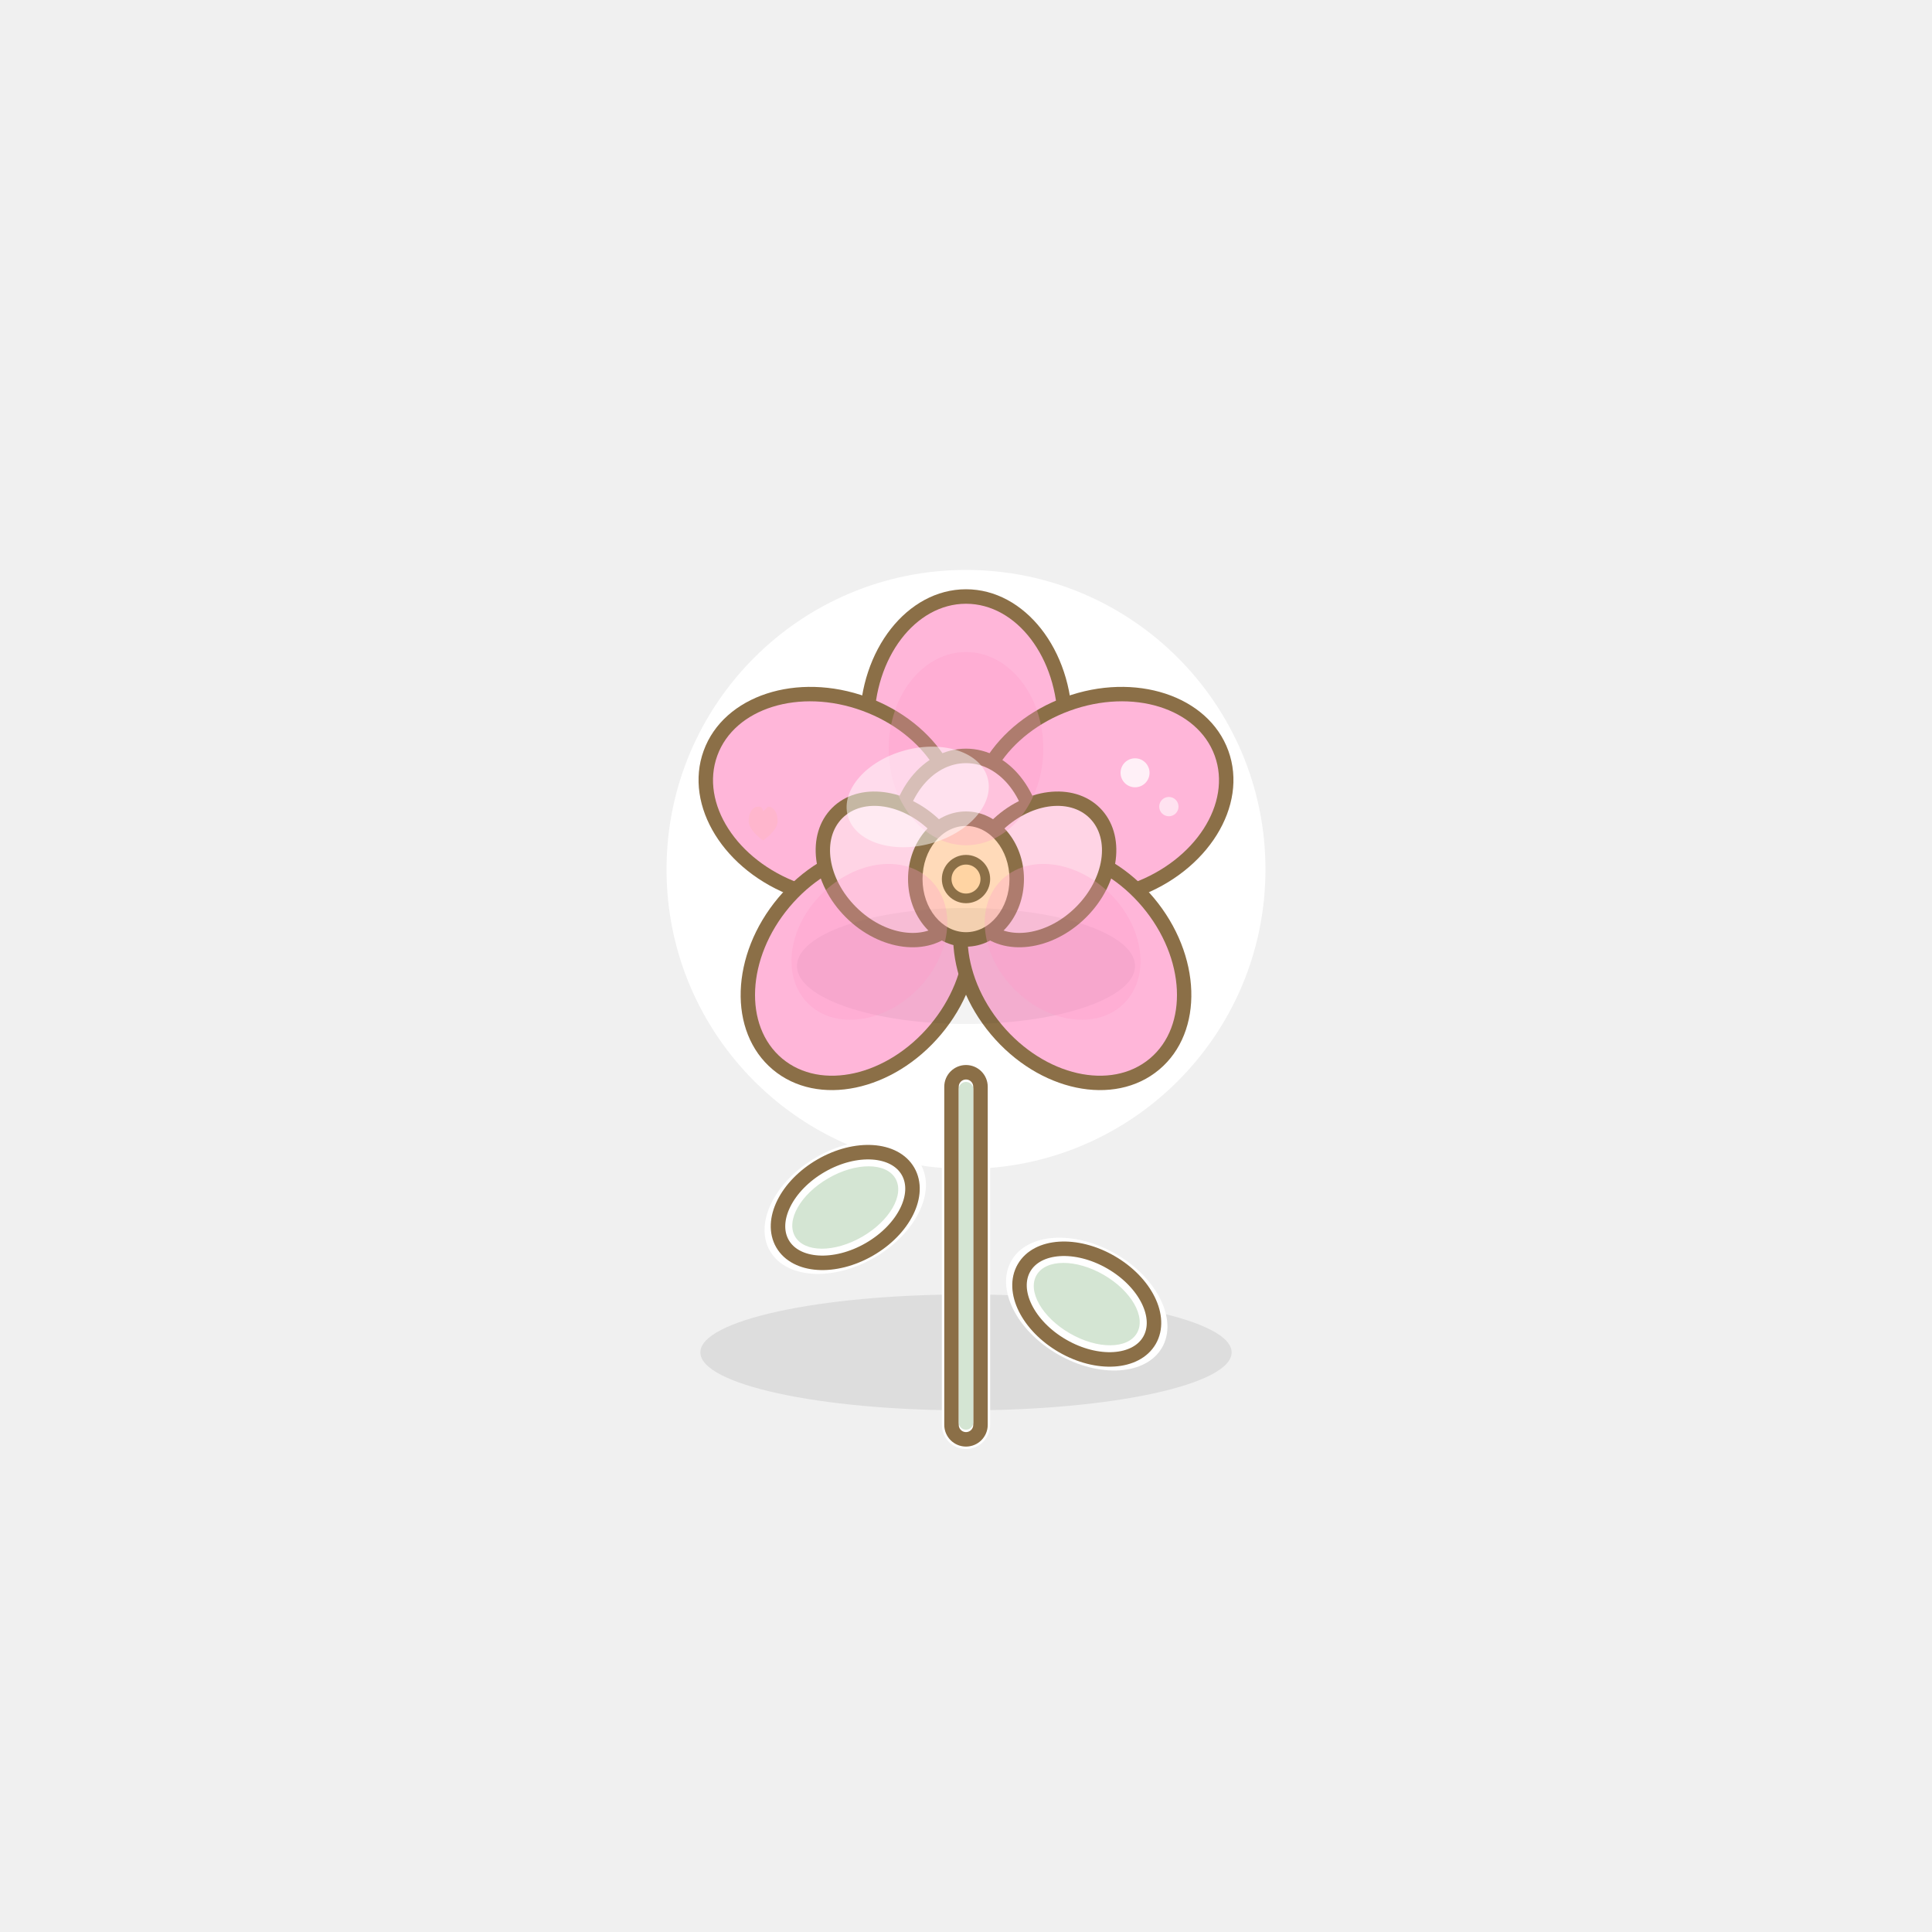
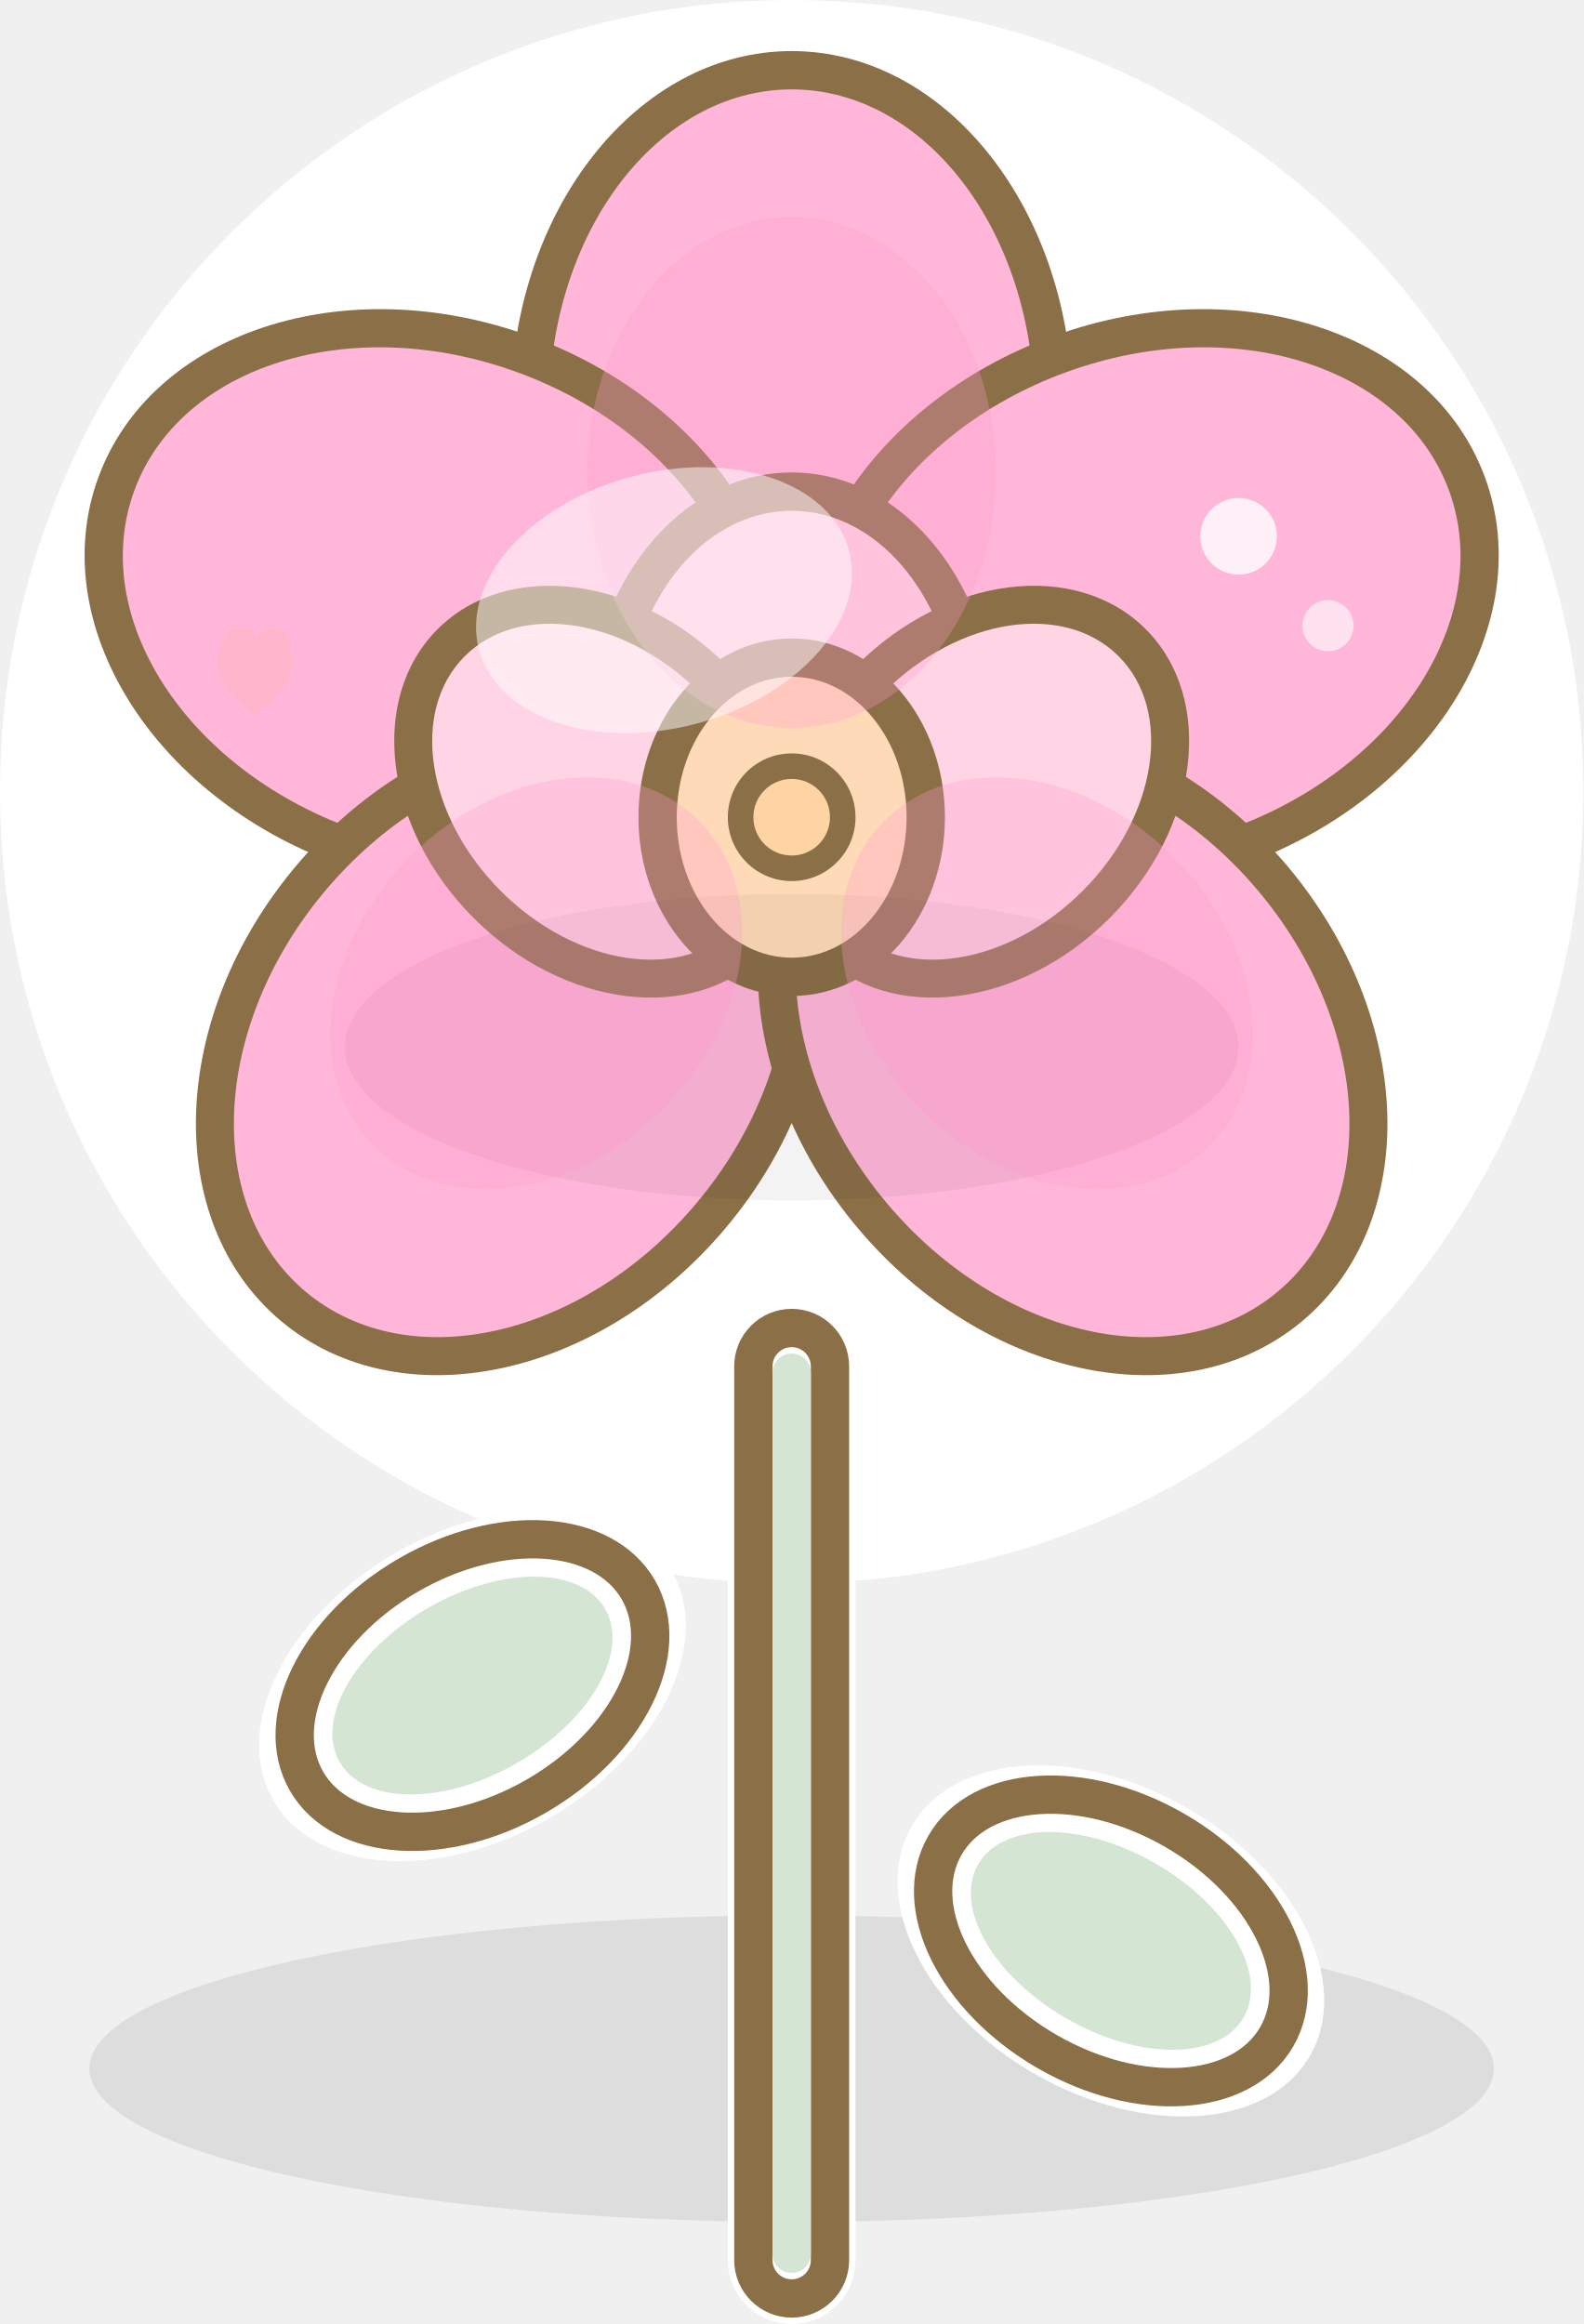
- <svg xmlns="http://www.w3.org/2000/svg" width="400" height="400" viewBox="0 0 400 400">
-   <ellipse cx="200" cy="280" rx="55" ry="12" fill="#000000" opacity="0.08" />
-   <g>
-     <circle cx="200" cy="180" r="62" fill="#FFFFFF" />
-     <rect x="195" y="220" width="10" height="80" rx="5" fill="#FFFFFF" />
-     <ellipse cx="175" cy="250" rx="18" ry="12" fill="#FFFFFF" transform="rotate(-30 175 250)" />
-     <ellipse cx="225" cy="270" rx="18" ry="12" fill="#FFFFFF" transform="rotate(30 225 270)" />
+ <svg xmlns="http://www.w3.org/2000/svg" width="124" height="182" viewBox="0 0 124 182" version="1.1" id="svg82">
+   <defs id="defs86" />
+   <ellipse cx="62" cy="162" rx="55" ry="12" fill="#000000" opacity="0.08" id="ellipse2" />
+   <g id="g12" transform="translate(-138,-118)">
+     <circle cx="200" cy="180" r="62" fill="#ffffff" id="circle4" />
+     <rect x="195" y="220" width="10" height="80" rx="5" fill="#ffffff" id="rect6" />
+     <ellipse cx="175" cy="250" rx="18" ry="12" fill="#ffffff" transform="rotate(-30,175,250)" id="ellipse8" />
+     <ellipse cx="225" cy="270" rx="18" ry="12" fill="#ffffff" transform="rotate(30,225,270)" id="ellipse10" />
  </g>
-   <ellipse cx="200" cy="150" rx="22" ry="28" fill="#8B6F47" />
-   <ellipse cx="200" cy="150" rx="19" ry="25" fill="#FFB6D9" />
-   <ellipse cx="172" cy="165" rx="22" ry="28" fill="#8B6F47" transform="rotate(-70 172 165)" />
-   <ellipse cx="172" cy="165" rx="19" ry="25" fill="#FFB6D9" transform="rotate(-70 172 165)" />
-   <ellipse cx="228" cy="165" rx="22" ry="28" fill="#8B6F47" transform="rotate(70 228 165)" />
-   <ellipse cx="228" cy="165" rx="19" ry="25" fill="#FFB6D9" transform="rotate(70 228 165)" />
-   <ellipse cx="178" cy="200" rx="22" ry="28" fill="#8B6F47" transform="rotate(-140 178 200)" />
-   <ellipse cx="178" cy="200" rx="19" ry="25" fill="#FFB6D9" transform="rotate(-140 178 200)" />
-   <ellipse cx="222" cy="200" rx="22" ry="28" fill="#8B6F47" transform="rotate(140 222 200)" />
-   <ellipse cx="222" cy="200" rx="19" ry="25" fill="#FFB6D9" transform="rotate(140 222 200)" />
-   <ellipse cx="200" cy="175" rx="16" ry="20" fill="#8B6F47" />
-   <ellipse cx="200" cy="175" rx="13" ry="17" fill="#FFD4E5" />
-   <ellipse cx="185" cy="180" rx="14" ry="18" fill="#8B6F47" transform="rotate(-45 185 180)" />
-   <ellipse cx="185" cy="180" rx="11" ry="15" fill="#FFD4E5" transform="rotate(-45 185 180)" />
-   <ellipse cx="215" cy="180" rx="14" ry="18" fill="#8B6F47" transform="rotate(45 215 180)" />
-   <ellipse cx="215" cy="180" rx="11" ry="15" fill="#FFD4E5" transform="rotate(45 215 180)" />
-   <ellipse cx="200" cy="182" rx="12" ry="14" fill="#8B6F47" />
-   <ellipse cx="200" cy="182" rx="9" ry="11" fill="#FFDAB9" />
-   <circle cx="200" cy="182" r="5" fill="#8B6F47" />
-   <circle cx="200" cy="182" r="3" fill="#FFD4A3" />
-   <ellipse cx="200" cy="200" rx="35" ry="12" fill="#000000" opacity="0.05" />
-   <ellipse cx="200" cy="155" rx="16" ry="20" fill="#FF99C8" opacity="0.3" />
-   <ellipse cx="180" cy="195" rx="14" ry="18" fill="#FF99C8" opacity="0.3" transform="rotate(-135 180 195)" />
-   <ellipse cx="220" cy="195" rx="14" ry="18" fill="#FF99C8" opacity="0.3" transform="rotate(135 220 195)" />
-   <ellipse cx="190" cy="165" rx="15" ry="10" fill="#FFFFFF" opacity="0.5" transform="rotate(-15 190 165)" />
-   <rect x="197" y="222" width="6" height="76" rx="3" fill="none" stroke="#8B6F47" stroke-width="3" />
-   <rect x="198.5" y="224" width="3" height="72" rx="1.5" fill="#D4E5D3" />
-   <ellipse cx="175" cy="250" rx="15" ry="10" fill="none" stroke="#8B6F47" stroke-width="3" transform="rotate(-30 175 250)" />
-   <ellipse cx="175" cy="250" rx="12" ry="7" fill="#D4E5D3" transform="rotate(-30 175 250)" />
-   <ellipse cx="225" cy="270" rx="15" ry="10" fill="none" stroke="#8B6F47" stroke-width="3" transform="rotate(30 225 270)" />
-   <ellipse cx="225" cy="270" rx="12" ry="7" fill="#D4E5D3" transform="rotate(30 225 270)" />
-   <circle cx="235" cy="160" r="3" fill="#FFFFFF" opacity="0.8" />
-   <circle cx="242" cy="167" r="2" fill="#FFFFFF" opacity="0.6" />
-   <path d="M 155 170 C 155 168 156 167 157 167 C 158 167 158 168 158 168 C 158 168 159 167 159 167 C 160 167 161 168 161 170 C 161 172 158 174 158 174 C 158 174 155 172 155 170 Z" fill="#FFB6C1" opacity="0.5" />
+   <ellipse cx="62" cy="32" rx="22" ry="28" fill="#8b6f47" id="ellipse14" />
+   <ellipse cx="62" cy="32" rx="19" ry="25" fill="#ffb6d9" id="ellipse16" />
+   <ellipse cx="-32.537" cy="48.024" rx="22" ry="28" fill="#8b6f47" transform="rotate(-70)" id="ellipse18" />
+   <ellipse cx="-32.537" cy="48.024" rx="19" ry="25" fill="#ffb6d9" transform="rotate(-70)" id="ellipse20" />
+   <ellipse cx="74.947" cy="-68.497" rx="22" ry="28" fill="#8b6f47" transform="rotate(70)" id="ellipse22" />
+   <ellipse cx="74.947" cy="-68.497" rx="19" ry="25" fill="#ffb6d9" transform="rotate(70)" id="ellipse24" />
+   <ellipse cx="-83.35" cy="-37.104" rx="22" ry="28" fill="#8b6f47" transform="rotate(-140)" id="ellipse26" />
+   <ellipse cx="-83.35" cy="-37.104" rx="19" ry="25" fill="#ffb6d9" transform="rotate(-140)" id="ellipse28" />
+   <ellipse cx="-11.639" cy="-116.81" rx="22" ry="28" fill="#8b6f47" transform="rotate(140)" id="ellipse30" />
+   <ellipse cx="-11.639" cy="-116.81" rx="19" ry="25" fill="#ffb6d9" transform="rotate(140)" id="ellipse32" />
+   <ellipse cx="62" cy="57" rx="16" ry="20" fill="#8b6f47" id="ellipse34" />
+   <ellipse cx="62" cy="57" rx="13" ry="17" fill="#ffd4e5" id="ellipse36" />
+   <ellipse cx="-10.607" cy="77.075" rx="14" ry="18" fill="#8b6f47" transform="rotate(-45)" id="ellipse38" />
+   <ellipse cx="-10.607" cy="77.075" rx="11" ry="15" fill="#ffd4e5" transform="rotate(-45)" id="ellipse40" />
+   <ellipse cx="98.288" cy="-10.607" rx="14" ry="18" fill="#8b6f47" transform="rotate(45)" id="ellipse42" />
+   <ellipse cx="98.288" cy="-10.607" rx="11" ry="15" fill="#ffd4e5" transform="rotate(45)" id="ellipse44" />
+   <ellipse cx="62" cy="64" rx="12" ry="14" fill="#8b6f47" id="ellipse46" />
+   <ellipse cx="62" cy="64" rx="9" ry="11" fill="#ffdab9" id="ellipse48" />
+   <circle cx="62" cy="64" r="5" fill="#8b6f47" id="circle50" />
+   <circle cx="62" cy="64" r="3" fill="#ffd4a3" id="circle52" />
+   <ellipse cx="62" cy="82" rx="35" ry="12" fill="#000000" opacity="0.05" id="ellipse54" />
+   <ellipse cx="62" cy="37" rx="16" ry="20" fill="#ff99c8" opacity="0.3" id="ellipse56" />
+   <ellipse cx="-84.146" cy="-24.749" rx="14" ry="18" fill="#ff99c8" opacity="0.3" transform="rotate(-135)" id="ellipse58" />
+   <ellipse cx="-3.536" cy="-112.43" rx="14" ry="18" fill="#ff99c8" opacity="0.3" transform="rotate(135)" id="ellipse60" />
+   <ellipse cx="38.064" cy="58.857" rx="15" ry="10" fill="#ffffff" opacity="0.5" transform="rotate(-15)" id="ellipse62" />
+   <rect x="59" y="104" width="6" height="76" rx="3" fill="none" stroke="#8b6f47" stroke-width="3" id="rect64" />
+   <rect x="60.5" y="106" width="3" height="72" rx="1.5" fill="#d4e5d3" id="rect66" />
+   <ellipse cx="-33.957" cy="132.815" rx="15" ry="10" fill="none" stroke="#8b6f47" stroke-width="3" transform="rotate(-30)" id="ellipse68" />
+   <ellipse cx="-33.957" cy="132.815" rx="12" ry="7" fill="#d4e5d3" transform="rotate(-30)" id="ellipse70" />
+   <ellipse cx="151.344" cy="88.136" rx="15" ry="10" fill="none" stroke="#8b6f47" stroke-width="3" transform="rotate(30)" id="ellipse72" />
+   <ellipse cx="151.344" cy="88.136" rx="12" ry="7" fill="#d4e5d3" transform="rotate(30)" id="ellipse74" />
+   <circle cx="97" cy="42" r="3" fill="#ffffff" opacity="0.8" id="circle76" />
+   <circle cx="104" cy="49" r="2" fill="#ffffff" opacity="0.6" id="circle78" />
+   <path d="m 17,52 c 0,-2 1,-3 2,-3 1,0 1,1 1,1 0,0 1,-1 1,-1 1,0 2,1 2,3 0,2 -3,4 -3,4 0,0 -3,-2 -3,-4 z" fill="#ffb6c1" opacity="0.5" id="path80" />
</svg>
